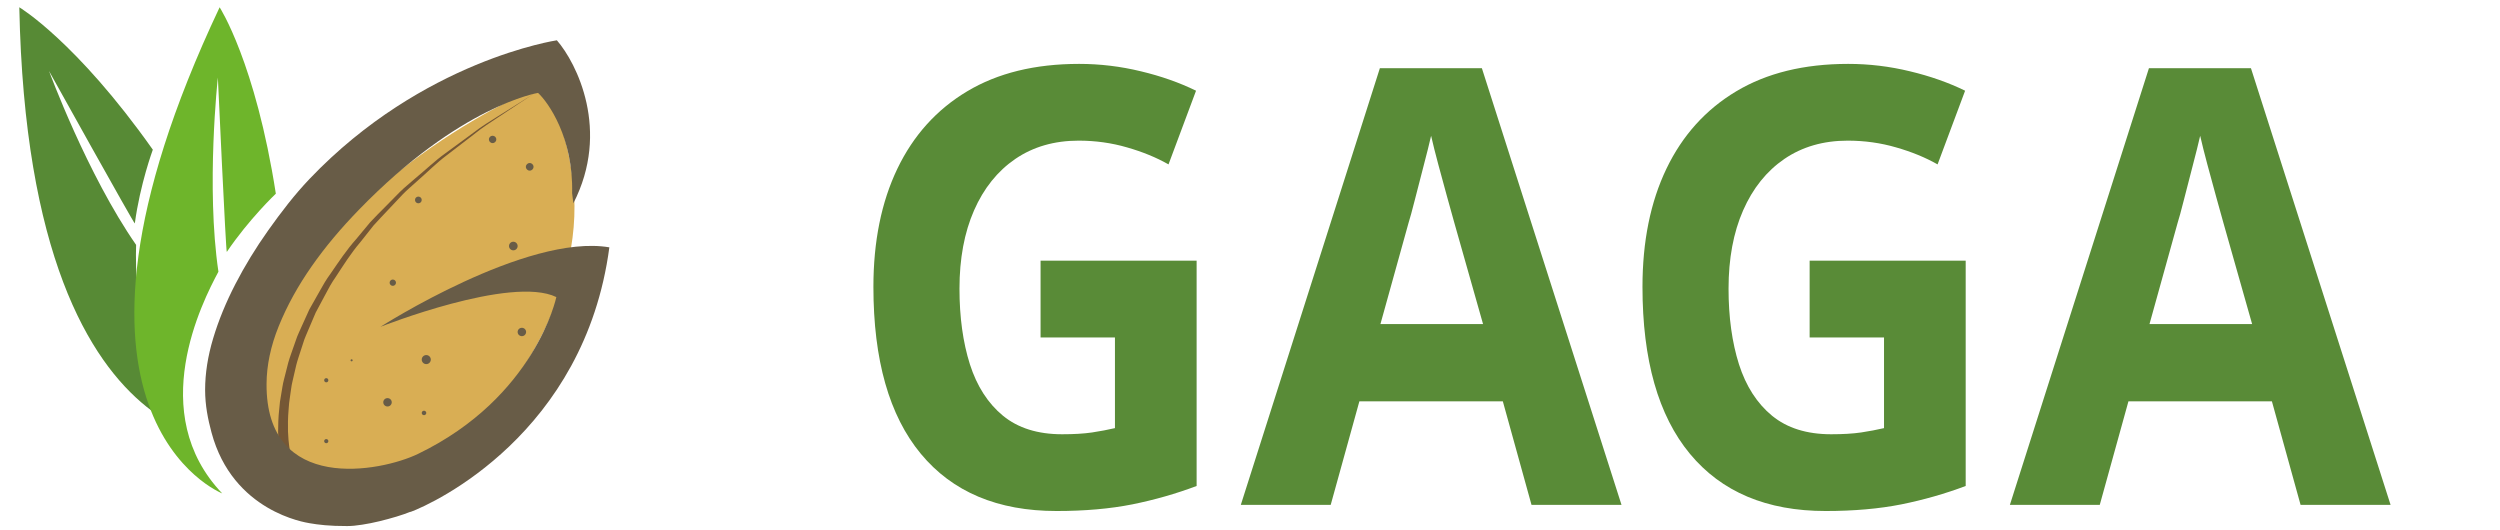
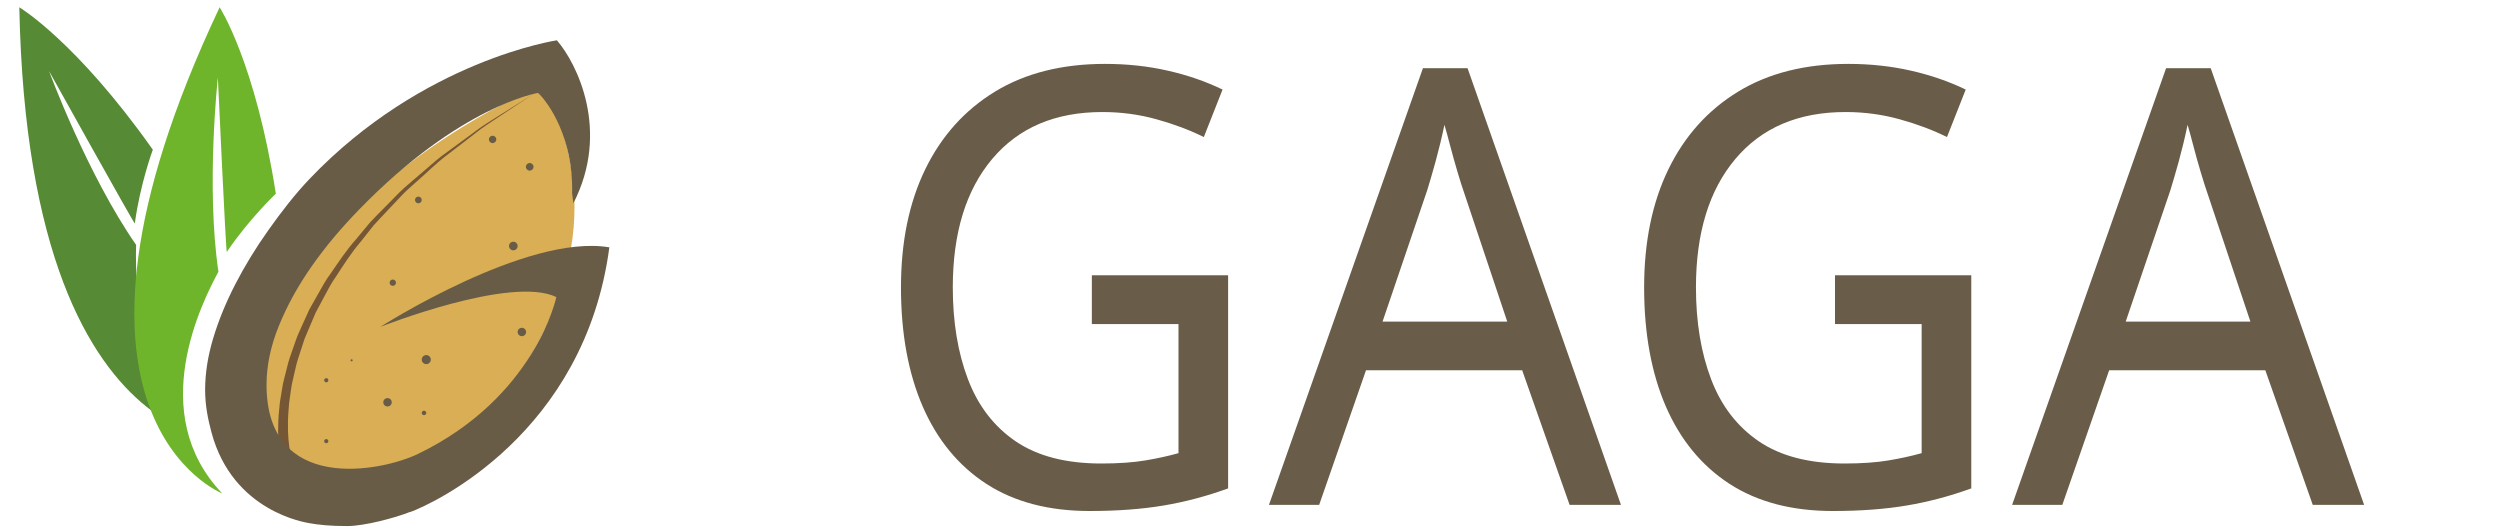
<svg xmlns="http://www.w3.org/2000/svg" width="321.378" height="68.031" viewBox="0 0 321.378 68.031" id="svg4258" version="1.1">
  <defs id="defs4260" />
  <g id="layer1" transform="translate(0,-984.3307)">
    <path style="fill:#d9ae54;fill-opacity:1;fill-rule:nonzero;stroke:none" d="m 69.141,995.558 c 0,0 -24.922,10.152 -34.85,31.334 -8.169,17.439 10.083,21.542 18.771,17.615 12.059,-5.452 22.163,-22.135 20.638,-36.42 -1.068,-9.982 -4.559,-12.528 -4.559,-12.528" id="path3935" />
    <path style="fill:#578a35;fill-opacity:1;fill-rule:nonzero;stroke:none" d="m 22.005,1038.766 c -1.017,-0.567 -2.075,-1.268 -3.154,-2.134 -7.427,-5.952 -15.731,-19.702 -16.369,-51.366 0,0 7.287,4.329 17.163,18.306 0,0 -1.639,4.432 -2.313,9.482 -0.026,0.2 -11.027,-19.589 -11.027,-19.589 0,0 4.896,13.291 11.193,22.346 -0.078,2.763 -0.145,10.055 3.076,16.332 1.935,3.767 1.432,6.622 1.432,6.622" id="path3937" />
    <path style="fill:#6eb52b;fill-opacity:1;fill-rule:nonzero;stroke:none" d="m 28.566,1047.759 c 0,0 -25.192,-9.885 -0.332,-62.493 0,0 4.606,7.092 7.225,23.964 0,0 -3.444,3.257 -6.302,7.488 -0.114,0.165 -1.151,-22.418 -1.151,-22.418 0,0 -1.54,14.069 0.073,24.959 -2.09,3.896 -9.372,18.172 0.488,28.5" id="path3939" />
    <path style="fill:#755735;fill-opacity:1;fill-rule:nonzero;stroke:none" d="m 35.962,1042.461 c 0,0 -0.047,-0.211 -0.093,-0.68 -0.067,-0.469 -0.093,-1.108 -0.119,-1.943 0.006,-0.825 0.021,-1.83 0.15,-2.964 0.031,-0.572 0.124,-1.175 0.239,-1.804 0.124,-0.629 0.182,-1.304 0.373,-1.979 0.171,-0.68 0.353,-1.387 0.539,-2.123 0.197,-0.727 0.493,-1.454 0.742,-2.211 0.135,-0.381 0.27,-0.763 0.405,-1.149 0.15,-0.381 0.337,-0.758 0.503,-1.144 0.347,-0.763 0.7,-1.546 1.058,-2.34 0.43,-0.757 0.866,-1.53 1.307,-2.314 0.43,-0.788 0.887,-1.572 1.432,-2.309 1.037,-1.505 2.059,-3.056 3.299,-4.442 l 1.774,-2.138 c 0.617,-0.681 1.286,-1.32 1.924,-1.974 0.638,-0.649 1.276,-1.288 1.898,-1.927 0.633,-0.634 1.338,-1.169 1.981,-1.752 1.338,-1.103 2.547,-2.278 3.838,-3.2 1.286,-0.943 2.495,-1.829 3.615,-2.654 1.094,-0.851 2.184,-1.505 3.138,-2.108 0.954,-0.598 1.789,-1.118 2.474,-1.551 1.369,-0.861 2.147,-1.35 2.147,-1.35 0,0 -0.768,0.505 -2.116,1.397 -0.679,0.448 -1.494,0.99 -2.433,1.608 -0.939,0.618 -2.018,1.299 -3.091,2.175 -1.094,0.84 -2.282,1.758 -3.537,2.721 -1.271,0.948 -2.448,2.144 -3.75,3.278 -0.633,0.588 -1.317,1.134 -1.929,1.778 -0.607,0.644 -1.224,1.299 -1.846,1.958 -0.612,0.665 -1.26,1.309 -1.862,1.994 l -1.706,2.155 c -1.193,1.396 -2.168,2.953 -3.154,4.457 -0.524,0.737 -0.949,1.515 -1.354,2.299 -0.415,0.779 -0.825,1.541 -1.229,2.299 -0.337,0.783 -0.664,1.556 -0.985,2.314 -0.156,0.376 -0.327,0.747 -0.467,1.124 -0.124,0.381 -0.249,0.757 -0.368,1.128 -0.228,0.747 -0.498,1.458 -0.674,2.17 -0.166,0.711 -0.322,1.401 -0.477,2.062 -0.171,0.659 -0.207,1.309 -0.316,1.917 -0.093,0.613 -0.171,1.19 -0.192,1.742 -0.098,1.093 -0.093,2.046 -0.078,2.829 0.041,0.778 0.083,1.402 0.145,1.788 0.047,0.392 0.098,0.624 0.098,0.624 z m 0,0" id="path3941" />
    <path style="fill:#685c47;fill-opacity:1;fill-rule:nonzero;stroke:none" d="m 48.898,1026.351 c 0,0 18.776,-12.034 29.435,-10.225 -3.179,23.923 -22.547,32.916 -25.596,34.029 l 0.047,-0.043 c -0.493,0.2 -1.089,0.407 -1.795,0.623 -0.7,0.211 -1.437,0.413 -2.199,0.598 -0.762,0.186 -1.509,0.334 -2.246,0.448 -0.731,0.119 -1.374,0.175 -1.919,0.175 -1.126,0 -2.075,-0.035 -2.847,-0.108 -0.778,-0.071 -1.432,-0.158 -1.966,-0.256 -0.534,-0.099 -9.891,-1.479 -12.624,-11.668 -0.456,-1.696 -0.82,-3.494 -0.82,-5.468 0,-2.113 0.342,-4.324 1.032,-6.623 0.69,-2.303 1.644,-4.628 2.853,-6.973 1.209,-2.345 2.624,-4.659 4.248,-6.947 1.629,-2.288 3.335,-4.53 5.29,-6.581 14.554,-15.265 31.795,-17.821 31.795,-17.821 2.547,2.928 6.914,11.616 2.121,20.955 l -0.161,-1.299 c 0.182,-7.117 -3.076,-11.693 -4.378,-12.894 0,0 -10.01,1.603 -23.034,15.028 -2.287,2.355 -4.331,4.772 -6.084,7.287 -1.758,2.515 -3.159,5.066 -4.212,7.658 -1.048,2.587 -1.561,5.066 -1.572,7.442 -0.088,14.136 14.663,11.322 19.481,8.988 15.078,-7.288 17.77,-20.156 17.77,-20.156 -5.804,-2.83 -22.619,3.829 -22.619,3.829" id="path3943" />
    <path style="fill:#685c47;fill-opacity:1;fill-rule:nonzero;stroke:none" d="m 54.214,1010.034 c 0,0.239 -0.192,0.433 -0.436,0.433 -0.239,0 -0.431,-0.197 -0.431,-0.433 0,-0.239 0.192,-0.433 0.431,-0.433 0.244,0 0.436,0.197 0.436,0.433" id="path3945" />
    <path style="fill:#685c47;fill-opacity:1;fill-rule:nonzero;stroke:none" d="m 66.543,1015.961 c 0,0.305 -0.249,0.551 -0.555,0.551 -0.306,0 -0.555,-0.246 -0.555,-0.551 0,-0.309 0.249,-0.556 0.555,-0.556 0.306,0 0.555,0.249 0.555,0.556" id="path3947" />
    <path style="fill:#685c47;fill-opacity:1;fill-rule:nonzero;stroke:none" d="m 45.334,1030.649 c 0,0.078 -0.057,0.134 -0.135,0.134 -0.073,0 -0.135,-0.056 -0.135,-0.134 0,-0.071 0.062,-0.134 0.135,-0.134 0.078,0 0.135,0.063 0.135,0.134" id="path3949" />
    <path style="fill:#685c47;fill-opacity:1;fill-rule:nonzero;stroke:none" d="m 50.905,1020.671 c 0,0.221 -0.187,0.407 -0.41,0.407 -0.223,0 -0.41,-0.186 -0.41,-0.407 0,-0.221 0.187,-0.407 0.41,-0.407 0.223,0 0.41,0.186 0.41,0.407" id="path3951" />
    <path style="fill:#685c47;fill-opacity:1;fill-rule:nonzero;stroke:none" d="m 68.586,1005.777 c 0,0.267 -0.218,0.489 -0.493,0.489 -0.27,0 -0.493,-0.221 -0.493,-0.489 0,-0.267 0.223,-0.49 0.493,-0.49 0.275,0 0.493,0.221 0.493,0.49" id="path3953" />
    <path style="fill:#685c47;fill-opacity:1;fill-rule:nonzero;stroke:none" d="m 55.381,1030.556 c 0,0.319 -0.259,0.582 -0.581,0.582 -0.327,0 -0.586,-0.263 -0.586,-0.582 0,-0.32 0.259,-0.582 0.586,-0.582 0.322,0 0.581,0.263 0.581,0.582" id="path3955" />
    <path style="fill:#685c47;fill-opacity:1;fill-rule:nonzero;stroke:none" d="m 50.36,1036.045 c 0,0.298 -0.244,0.541 -0.545,0.541 -0.301,0 -0.545,-0.242 -0.545,-0.541 0,-0.298 0.244,-0.536 0.545,-0.536 0.301,0 0.545,0.239 0.545,0.536" id="path3957" />
    <path style="fill:#685c47;fill-opacity:1;fill-rule:nonzero;stroke:none" d="m 42.212,1033.215 c 0,0.144 -0.119,0.267 -0.27,0.267 -0.15,0 -0.27,-0.123 -0.27,-0.267 0,-0.151 0.119,-0.274 0.27,-0.274 0.15,0 0.27,0.123 0.27,0.274" id="path3959" />
    <path style="fill:#685c47;fill-opacity:1;fill-rule:nonzero;stroke:none" d="m 67.632,1027.005 c 0,0.298 -0.244,0.541 -0.545,0.541 -0.301,0 -0.545,-0.242 -0.545,-0.541 0,-0.295 0.244,-0.536 0.545,-0.536 0.301,0 0.545,0.242 0.545,0.536" id="path3961" />
    <path style="fill:#685c47;fill-opacity:1;fill-rule:nonzero;stroke:none" d="m 54.8,1037.415 c 0,0.158 -0.135,0.288 -0.296,0.288 -0.161,0 -0.29,-0.131 -0.29,-0.288 0,-0.158 0.13,-0.288 0.29,-0.288 0.161,0 0.296,0.131 0.296,0.288" id="path3963" />
    <path style="fill:#685c47;fill-opacity:1;fill-rule:nonzero;stroke:none" d="m 42.212,1041.039 c 0,0.151 -0.119,0.267 -0.27,0.267 -0.15,0 -0.27,-0.119 -0.27,-0.267 0,-0.151 0.119,-0.267 0.27,-0.267 0.15,0 0.27,0.119 0.27,0.267" id="path3965" />
    <path style="fill:#685c47;fill-opacity:1;fill-rule:nonzero;stroke:none" d="m 63.799,1002.253 c 0,0.263 -0.213,0.474 -0.472,0.474 -0.265,0 -0.477,-0.21 -0.477,-0.474 0,-0.263 0.213,-0.474 0.477,-0.474 0.259,0 0.472,0.211 0.472,0.474" id="path3967" />
    <text xml:space="preserve" style="font-style:normal;font-weight:normal;font-size:140.857px;line-height:125%;font-family:sans-serif;letter-spacing:0px;word-spacing:0px;fill:#000000;fill-opacity:1;stroke:none;stroke-width:1px;stroke-linecap:butt;stroke-linejoin:miter;stroke-opacity:1" x="100.028" y="1027.534" id="text4108" transform="scale(1.003207,0.9968037)">
      <tspan id="tspan4110" x="100.028" y="1027.534" />
    </text>
-     <text y="998.588" x="218.271" transform="scale(0.9517297,1.050719)" style="font-variant:normal;font-weight:normal;font-stretch:normal;font-size:30.825px;font-family:'BPG Glaho WEB Caps';-inkscape-font-specification:BPGGlahoWEBCaps;writing-mode:lr-tb;fill:#598b37;fill-opacity:1;fill-rule:nonzero;stroke:none" id="text96">
-       <tspan x="218.271" y="998.588" id="tspan3884" style="font-style:normal;font-variant:normal;font-weight:bold;font-stretch:normal;font-size:74.52px;font-family:'BPG Glaho WEB Caps';-inkscape-font-specification:'BPG Glaho WEB Caps Bold';text-align:center;text-anchor:middle">GAGA</tspan>
+     <text y="998.588" x="218.271" transform="scale(0.9517297,1.050719)" style="font-variant:normal;font-weight:normal;font-stretch:normal;font-size:30.825px;font-family:'BPG Glaho WEB Caps';-inkscape-font-specification:BPGGlahoWEBCaps;writing-mode:lr-tb;fill:#695d49;fill-opacity:1;fill-rule:nonzero;stroke:none;" id="text96">
+       <tspan x="218.271" y="998.588" id="tspan3884" style="font-style:normal;font-variant:normal;font-weight:normal;font-stretch:normal;font-size:74.52px;font-family:'BPG Glaho WEB Caps';-inkscape-font-specification:'BPG Glaho WEB Caps';text-align:center;text-anchor:middle;fill:#695d49;fill-opacity:1">GAGA</tspan>
    </text>
  </g>
</svg>
